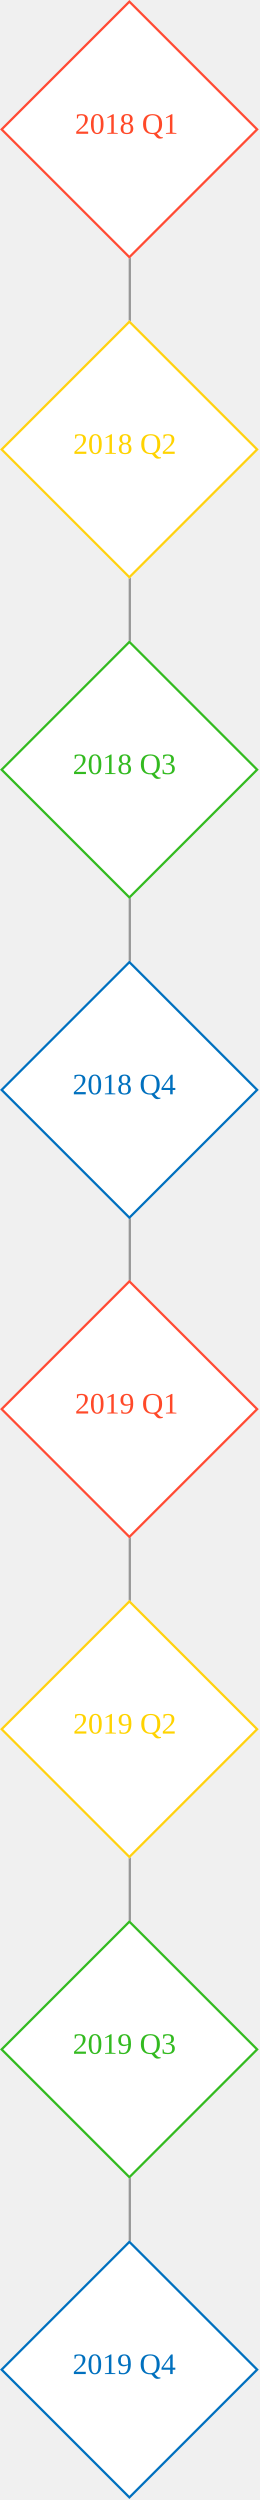
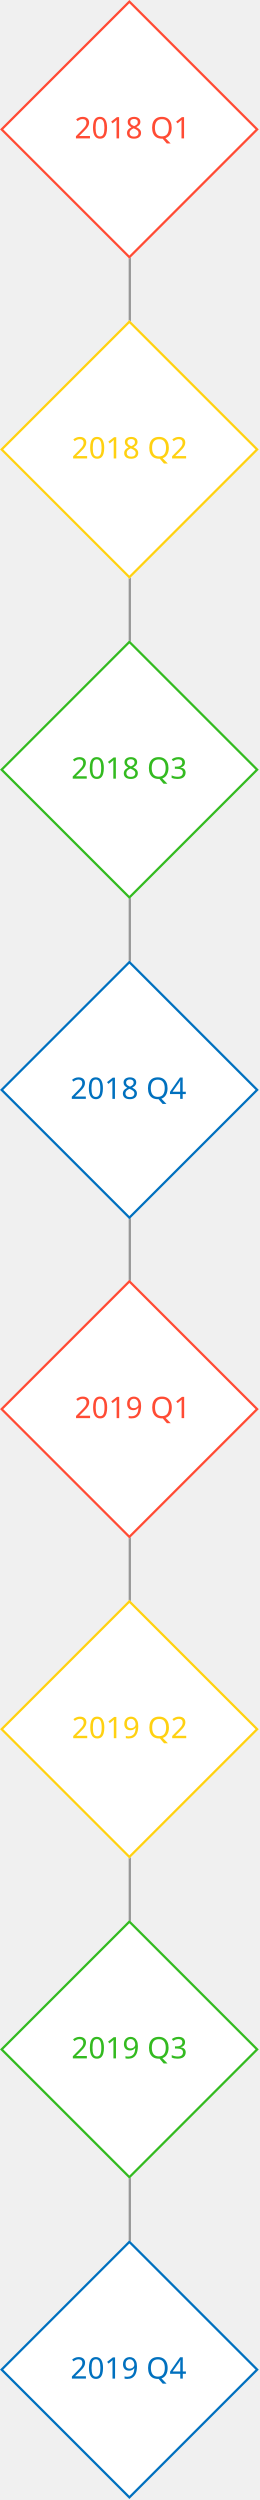
<svg xmlns="http://www.w3.org/2000/svg" xmlns:xlink="http://www.w3.org/1999/xlink" width="227px" height="2186px" viewBox="0 0 227 2186" version="1.1">
  <defs>
    <rect id="path-1" x="33.137" y="33.137" width="160" height="160" />
    <rect id="path-2" x="33.137" y="1152.137" width="160" height="160" />
    <rect id="path-3" x="33.137" y="593" width="160" height="160" />
    <rect id="path-4" x="33.137" y="1712" width="160" height="160" />
    <rect id="path-5" x="33.137" y="313" width="160" height="160" />
    <rect id="path-6" x="33.137" y="1432" width="160" height="160" />
    <rect id="path-7" x="33.137" y="873" width="160" height="160" />
    <rect id="path-8" x="33.137" y="1992" width="160" height="160" />
  </defs>
-   <g id="Desktop-HD" stroke="none" stroke-width="1" fill="none" fill-rule="evenodd" transform="translate(-607, -6867)">
-     <g id="Group-2" transform="translate(607, 6867)">
-       <path d="M113.5,109.5 L113.5,2071.506" id="Line" stroke="#979797" stroke-width="2" stroke-linecap="square" />
-       <g id="Rectangle-2" transform="translate(113.1371, 113.1371) rotate(45) translate(-113.1371, -113.1371) ">
-         <use fill="#FFFFFF" fill-rule="evenodd" xlink:href="#path-1" />
-         <rect stroke="#FF4B34" stroke-width="2" x="34.137" y="34.137" width="158" height="158" />
+   <g id="Page-1" stroke="none" stroke-width="1" fill="none" fill-rule="evenodd">
+     <g id="Desktop-HD" transform="translate(-607, -7710)">
+       <g id="Group" transform="translate(607, 7710)">
+         <path d="M113.5,109.5 L113.5,2071.506" id="Line" stroke="#979797" stroke-width="2" stroke-linecap="square" />
+         <g id="Rectangle-2" transform="translate(113.1371, 113.1371) rotate(45) translate(-113.1371, -113.1371) ">
+           <use fill="#FFFFFF" fill-rule="evenodd" xlink:href="#path-1" />
+           <rect stroke="#FF4B34" stroke-width="2" x="34.137" y="34.137" width="158" height="158" />
+         </g>
+         <text id="2018-Q1" font-family="Poppins-SemiBold, Poppins" font-size="26" font-weight="500" fill="#FF4B34">
+           <tspan x="65.153" y="121">2018 Q1</tspan>
+         </text>
+         <g id="Rectangle-2" transform="translate(113.1371, 1232.137) rotate(45) translate(-113.1371, -1232.137) ">
+           <use fill="#FFFFFF" fill-rule="evenodd" xlink:href="#path-2" />
+           <rect stroke="#FF4B34" stroke-width="2" x="34.137" y="1153.137" width="158" height="158" />
+         </g>
+         <text id="2019-Q1" font-family="Poppins-SemiBold, Poppins" font-size="26" font-weight="500" fill="#FF4B34">
+           <tspan x="65.244" y="1240">2019 Q1</tspan>
+         </text>
+         <g id="Rectangle-2-Copy-2" transform="translate(113.1371, 673) rotate(45) translate(-113.1371, -673) ">
+           <use fill="#FFFFFF" fill-rule="evenodd" xlink:href="#path-3" />
+           <rect stroke="#33BA20" stroke-width="2" x="34.137" y="594" width="158" height="158" />
+         </g>
+         <text id="2018-Q3" font-family="Poppins-SemiBold, Poppins" font-size="26" font-weight="500" fill="#33BA20">
+           <tspan x="62.345" y="680.863">2018 Q3</tspan>
+         </text>
+         <g id="Rectangle-2-Copy-2" transform="translate(113.1371, 1792) rotate(45) translate(-113.1371, -1792) ">
+           <use fill="#FFFFFF" fill-rule="evenodd" xlink:href="#path-4" />
+           <rect stroke="#33BA20" stroke-width="2" x="34.137" y="1713" width="158" height="158" />
+         </g>
+         <text id="2019-Q3" font-family="Poppins-SemiBold, Poppins" font-size="26" font-weight="500" fill="#33BA20">
+           <tspan x="62.436" y="1799.863">2019 Q3</tspan>
+         </text>
+         <g id="Rectangle-2-Copy" transform="translate(113.1371, 393) rotate(45) translate(-113.1371, -393) ">
+           <use fill="#FFFFFF" fill-rule="evenodd" xlink:href="#path-5" />
+           <rect stroke="#FFD111" stroke-width="2" x="34.137" y="314" width="158" height="158" />
+         </g>
+         <text id="2018-Q2" font-family="Poppins-SemiBold, Poppins" font-size="26" font-weight="500" fill="#FFD111">
+           <tspan x="62.67" y="400.863">2018 Q2</tspan>
+         </text>
+         <g id="Rectangle-2-Copy" transform="translate(113.1371, 1512) rotate(45) translate(-113.1371, -1512) ">
+           <use fill="#FFFFFF" fill-rule="evenodd" xlink:href="#path-6" />
+           <rect stroke="#FFD111" stroke-width="2" x="34.137" y="1433" width="158" height="158" />
+         </g>
+         <text id="2019-Q2" font-family="Poppins-SemiBold, Poppins" font-size="26" font-weight="500" fill="#FFD111">
+           <tspan x="62.761" y="1519.863">2019 Q2</tspan>
+         </text>
+         <g id="Rectangle-2-Copy" transform="translate(113.1371, 953) rotate(45) translate(-113.1371, -953) ">
+           <use fill="#FFFFFF" fill-rule="evenodd" xlink:href="#path-7" />
+           <rect stroke="#0070BE" stroke-width="2" x="34.137" y="874" width="158" height="158" />
+         </g>
+         <text id="2018-Q4" font-family="Poppins-SemiBold, Poppins" font-size="26" font-weight="500" fill="#0070BE">
+           <tspan x="61.539" y="960.863">2018 Q4</tspan>
+         </text>
+         <g id="Rectangle-2-Copy" transform="translate(113.1371, 2072) rotate(45) translate(-113.1371, -2072) ">
+           <use fill="#FFFFFF" fill-rule="evenodd" xlink:href="#path-8" />
+           <rect stroke="#0070BE" stroke-width="2" x="34.137" y="1993" width="158" height="158" />
+         </g>
+         <text id="2019-Q4" font-family="Poppins-SemiBold, Poppins" font-size="26" font-weight="500" fill="#0070BE">
+           <tspan x="61.63" y="2079.863">2019 Q4</tspan>
+         </text>
      </g>
-       <text id="2018-Q1" font-family=".SFNSDisplay, .SF NS Display" font-size="26" font-weight="normal" fill="#FF4929">
-         <tspan x="65.524" y="117">2018 Q1</tspan>
-       </text>
-       <g id="Rectangle-2" transform="translate(113.1371, 1232.137) rotate(45) translate(-113.1371, -1232.137) ">
-         <use fill="#FFFFFF" fill-rule="evenodd" xlink:href="#path-2" />
-         <rect stroke="#FF4B34" stroke-width="2" x="34.137" y="1153.137" width="158" height="158" />
-       </g>
-       <text id="2019-Q1" font-family=".SFNSDisplay, .SF NS Display" font-size="26" font-weight="normal" fill="#FF4929">
-         <tspan x="65.531" y="1236">2019 Q1</tspan>
-       </text>
-       <g id="Rectangle-2-Copy-2" transform="translate(113.1371, 673) rotate(45) translate(-113.1371, -673) ">
-         <use fill="#FFFFFF" fill-rule="evenodd" xlink:href="#path-3" />
-         <rect stroke="#33BA20" stroke-width="2" x="34.137" y="594" width="158" height="158" />
-       </g>
-       <text id="2018-Q3" font-family=".SFNSDisplay, .SF NS Display" font-size="26" font-weight="normal" fill="#33BA20">
-         <tspan x="63.595" y="676.863">2018 Q3</tspan>
-       </text>
-       <g id="Rectangle-2-Copy-2" transform="translate(113.1371, 1792) rotate(45) translate(-113.1371, -1792) ">
-         <use fill="#FFFFFF" fill-rule="evenodd" xlink:href="#path-4" />
-         <rect stroke="#33BA20" stroke-width="2" x="34.137" y="1713" width="158" height="158" />
-       </g>
-       <text id="2019-Q3" font-family=".SFNSDisplay, .SF NS Display" font-size="26" font-weight="normal" fill="#33BA20">
-         <tspan x="63.601" y="1795.863">2019 Q3</tspan>
-       </text>
-       <g id="Rectangle-2-Copy" transform="translate(113.1371, 393) rotate(45) translate(-113.1371, -393) ">
-         <use fill="#FFFFFF" fill-rule="evenodd" xlink:href="#path-5" />
-         <rect stroke="#FFD111" stroke-width="2" x="34.137" y="314" width="158" height="158" />
-       </g>
-       <text id="2018-Q2" font-family=".SFNSDisplay, .SF NS Display" font-size="26" font-weight="normal" fill="#FFD300">
-         <tspan x="63.931" y="396.863">2018 Q2</tspan>
-       </text>
-       <g id="Rectangle-2-Copy" transform="translate(113.1371, 1512) rotate(45) translate(-113.1371, -1512) ">
-         <use fill="#FFFFFF" fill-rule="evenodd" xlink:href="#path-6" />
-         <rect stroke="#FFD111" stroke-width="2" x="34.137" y="1433" width="158" height="158" />
-       </g>
-       <text id="2019-Q2" font-family=".SFNSDisplay, .SF NS Display" font-size="26" font-weight="normal" fill="#FFD300">
-         <tspan x="63.938" y="1515.863">2019 Q2</tspan>
-       </text>
-       <g id="Rectangle-2-Copy" transform="translate(113.1371, 953) rotate(45) translate(-113.1371, -953) ">
-         <use fill="#FFFFFF" fill-rule="evenodd" xlink:href="#path-7" />
-         <rect stroke="#0070BE" stroke-width="2" x="34.137" y="874" width="158" height="158" />
-       </g>
-       <text id="2018-Q4" font-family=".SFNSDisplay, .SF NS Display" font-size="26" font-weight="normal" fill="#0070BE">
-         <tspan x="63.43" y="956.863">2018 Q4</tspan>
-       </text>
-       <g id="Rectangle-2-Copy" transform="translate(113.1371, 2072) rotate(45) translate(-113.1371, -2072) ">
-         <use fill="#FFFFFF" fill-rule="evenodd" xlink:href="#path-8" />
-         <rect stroke="#0070BE" stroke-width="2" x="34.137" y="1993" width="158" height="158" />
-       </g>
-       <text id="2019-Q4" font-family=".SFNSDisplay, .SF NS Display" font-size="26" font-weight="normal" fill="#0070BE">
-         <tspan x="63.436" y="2075.863">2019 Q4</tspan>
-       </text>
    </g>
  </g>
</svg>
